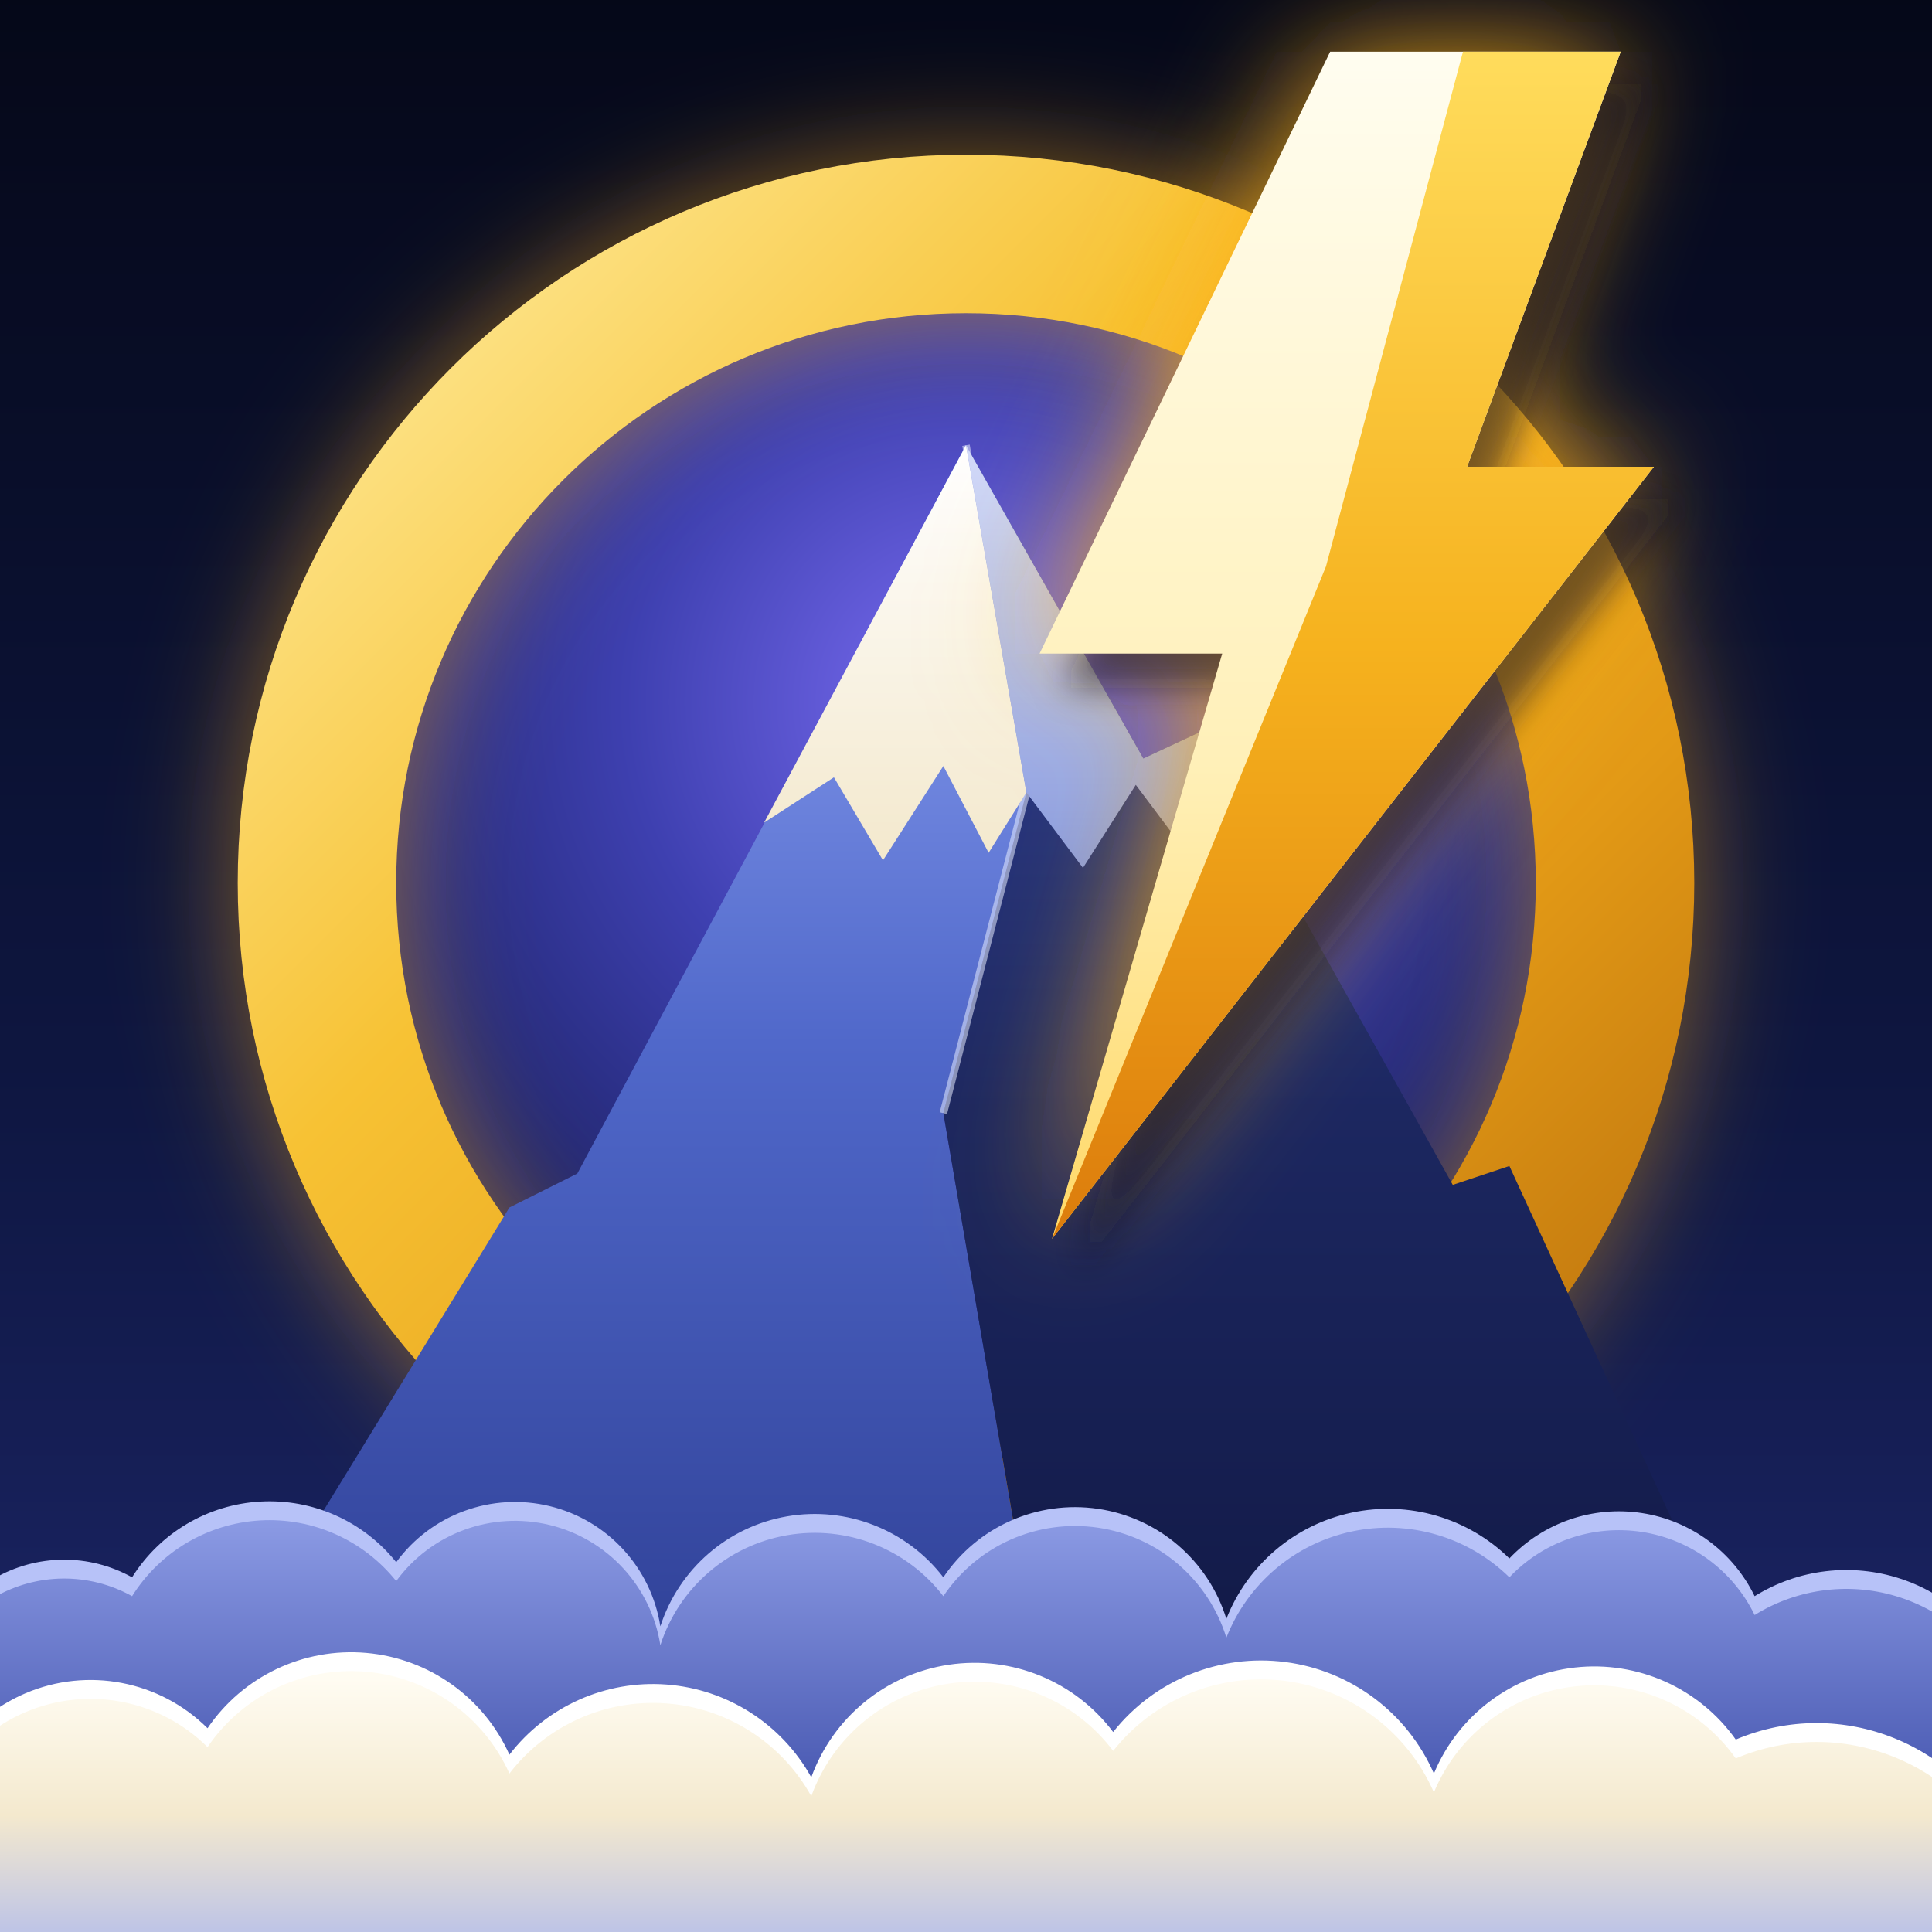
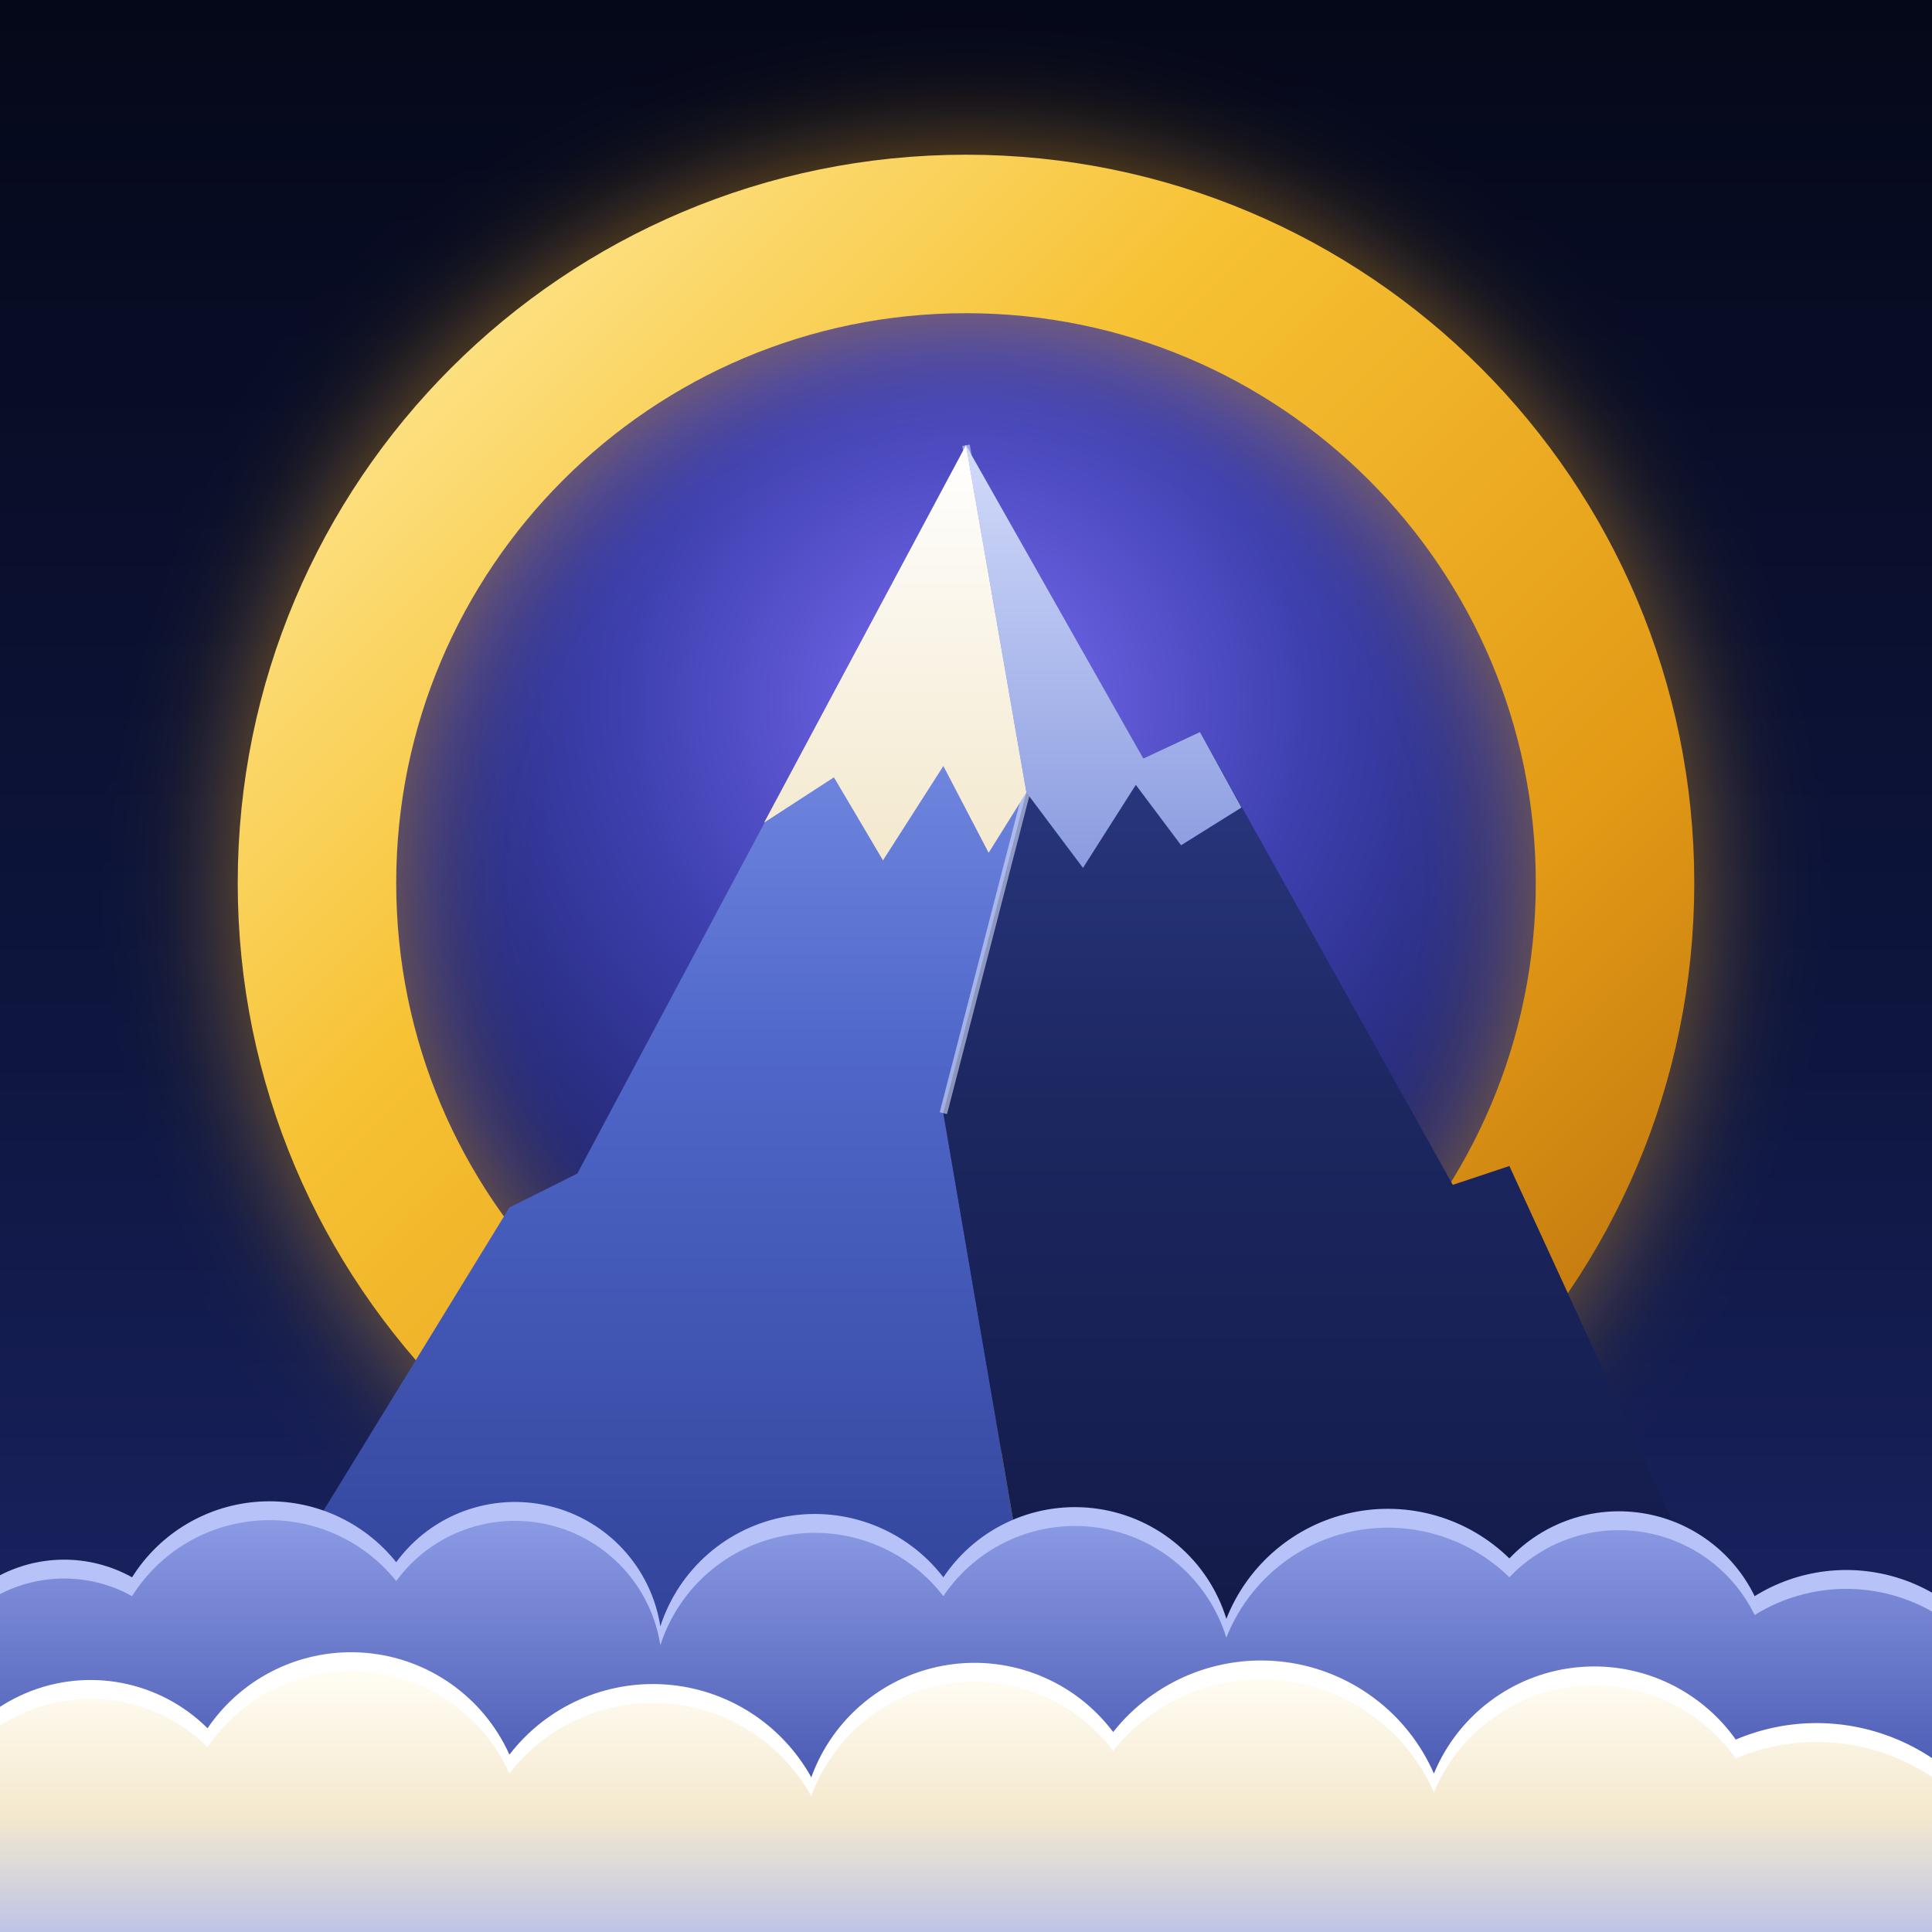
<svg xmlns="http://www.w3.org/2000/svg" viewBox="0 0 1024 1024">
  <defs>
    <linearGradient id="sky" x1="0" y1="0" x2="0" y2="1">
      <stop offset="0" stop-color="#050818" />
      <stop offset=".55" stop-color="#0E1640" />
      <stop offset="1" stop-color="#1F2970" />
    </linearGradient>
    <radialGradient id="disc" cx="512" cy="372" r="400" gradientUnits="userSpaceOnUse">
      <stop offset="0" stop-color="#7A6CF2" />
      <stop offset=".45" stop-color="#3E40B0" />
      <stop offset="1" stop-color="#151C56" />
    </radialGradient>
    <linearGradient id="ring" x1="150" y1="110" x2="870" y2="830" gradientUnits="userSpaceOnUse">
      <stop offset="0" stop-color="#FFEFA6" />
      <stop offset=".35" stop-color="#F7C234" />
      <stop offset=".7" stop-color="#E39A16" />
      <stop offset="1" stop-color="#B46A0C" />
    </linearGradient>
    <linearGradient id="lit" x1="0" y1="236" x2="0" y2="940" gradientUnits="userSpaceOnUse">
      <stop offset="0" stop-color="#93A8F6" />
      <stop offset=".45" stop-color="#5068CA" />
      <stop offset="1" stop-color="#2A3A8E" />
    </linearGradient>
    <linearGradient id="shade" x1="0" y1="236" x2="0" y2="940" gradientUnits="userSpaceOnUse">
      <stop offset="0" stop-color="#34459A" />
      <stop offset=".5" stop-color="#1C2760" />
      <stop offset="1" stop-color="#101742" />
    </linearGradient>
    <linearGradient id="snow" x1="0" y1="236" x2="0" y2="460" gradientUnits="userSpaceOnUse">
      <stop offset="0" stop-color="#FFFFFF" />
      <stop offset="1" stop-color="#F3E8CC" />
    </linearGradient>
    <linearGradient id="snowsh" x1="0" y1="236" x2="0" y2="460" gradientUnits="userSpaceOnUse">
      <stop offset="0" stop-color="#D3DBFA" />
      <stop offset="1" stop-color="#8A9CE0" />
    </linearGradient>
-     <linearGradient id="boltl" x1="0" y1="56" x2="0" y2="628" gradientUnits="userSpaceOnUse">
-       <stop offset="0" stop-color="#FFFDF0" />
-       <stop offset=".6" stop-color="#FFF0B8" />
-       <stop offset="1" stop-color="#FFD866" />
-     </linearGradient>
-     <linearGradient id="boltr" x1="0" y1="56" x2="0" y2="628" gradientUnits="userSpaceOnUse">
-       <stop offset="0" stop-color="#FFDC5C" />
-       <stop offset=".5" stop-color="#F6B21E" />
-       <stop offset="1" stop-color="#DC7C0C" />
-     </linearGradient>
    <linearGradient id="cloudf" x1="0" y1="880" x2="0" y2="1024" gradientUnits="userSpaceOnUse">
      <stop offset="0" stop-color="#FFFCF2" />
      <stop offset=".5" stop-color="#F4E9CE" />
      <stop offset="1" stop-color="#B5BEEA" />
    </linearGradient>
    <linearGradient id="cloudb" x1="0" y1="790" x2="0" y2="1024" gradientUnits="userSpaceOnUse">
      <stop offset="0" stop-color="#8E9DE6" />
      <stop offset=".6" stop-color="#4C5CB4" />
      <stop offset="1" stop-color="#2C3A86" />
    </linearGradient>
    <linearGradient id="mcloudf" x1="0" y1="700" x2="0" y2="790" gradientUnits="userSpaceOnUse">
      <stop offset="0" stop-color="#FFFCF2" />
      <stop offset=".6" stop-color="#F4E9CE" />
      <stop offset="1" stop-color="#C9CFF0" />
    </linearGradient>
    <linearGradient id="mcloudb" x1="0" y1="640" x2="0" y2="790" gradientUnits="userSpaceOnUse">
      <stop offset="0" stop-color="#8E9DE6" />
      <stop offset="1" stop-color="#4C5CB4" />
    </linearGradient>
    <filter id="glow" x="-60%" y="-60%" width="220%" height="220%">
      <feGaussianBlur stdDeviation="30" />
    </filter>
-     <filter id="blur8" x="-30%" y="-30%" width="160%" height="160%">
-       <feGaussianBlur stdDeviation="8" />
-     </filter>
    <clipPath id="dclip">
      <circle cx="512" cy="468" r="344" />
    </clipPath>
  </defs>
  <rect width="1024" height="1024" fill="url(#sky)" />
  <circle cx="512" cy="468" r="314" fill="url(#disc)" />
  <circle cx="512" cy="468" r="344.0" fill="none" stroke="#FFAE1A" stroke-width="84" filter="url(#glow)" opacity=".5" />
  <circle cx="512" cy="468" r="344.0" fill="none" stroke="url(#ring)" stroke-width="84" />
  <polygon points="86,940 270,640 306,622 512,236 544,420 500,590 560,940" fill="url(#lit)" />
  <polygon points="512,236 606,402 636,388 770,628 800,618 948,940 560,940 500,590 544,420" fill="url(#shade)" />
  <polyline points="512,236 544,420 500,590" fill="none" stroke="#E6ECFF" stroke-width="4" stroke-linejoin="round" opacity=".55" />
  <polygon points="512,236 405,436 442,412 468,456 500,406 524,452 544,420" fill="url(#snow)" />
  <polygon points="512,236 606,402 636,388 658,428 626,448 602,416 574,460 544,420" fill="url(#snowsh)" />
  <path d="M-40,900 A74,74 0 0 1 70,836 A86,86 0 0 1 210,828 A78,78 0 0 1 350,862 A86,86 0 0 1 500,836 A84,84 0 0 1 650,858 A92,92 0 0 1 800,826 A80,80 0 0 1 930,846 A92,92 0 0 1 1064,890 V1040 H-40 Z" fill="#B7C2F8" />
  <path d="M-40,900 A74,74 0 0 1 70,836 A86,86 0 0 1 210,828 A78,78 0 0 1 350,862 A86,86 0 0 1 500,836 A84,84 0 0 1 650,858 A92,92 0 0 1 800,826 A80,80 0 0 1 930,846 A92,92 0 0 1 1064,890 V1040 H-40 Z" fill="url(#cloudb)" transform="translate(0 10)" />
  <path d="M-40,980 A88,88 0 0 1 110,916 A92,92 0 0 1 270,930 A96,96 0 0 1 430,942 A92,92 0 0 1 590,918 A100,100 0 0 1 760,940 A92,92 0 0 1 920,922 A110,110 0 0 1 1064,980 V1040 H-40 Z" fill="#FFFFFF" />
  <path d="M-40,980 A88,88 0 0 1 110,916 A92,92 0 0 1 270,930 A96,96 0 0 1 430,942 A92,92 0 0 1 590,918 A100,100 0 0 1 760,940 A92,92 0 0 1 920,922 A110,110 0 0 1 1064,980 V1040 H-40 Z" fill="url(#cloudf)" transform="translate(0 10)" />
-   <g transform="translate(716 342) scale(1.1) translate(-716 -342)">
-     <polygon points="706,56 846,56 772,256 862,256 572,628 654,346 566,346" fill="#FFB21C" filter="url(#glow)" opacity=".9" />
-     <polygon points="706,56 846,56 772,256 862,256 572,628 654,346 566,346" fill="#070B24" opacity=".55" transform="translate(12 16)" filter="url(#blur8)" />
-     <polygon points="706,56 846,56 772,256 862,256 572,628 654,346 566,346" fill="url(#boltl)" />
-     <polygon points="770,56 846,56 772,256 862,256 572,628 704,304" fill="url(#boltr)" />
-   </g>
</svg>
